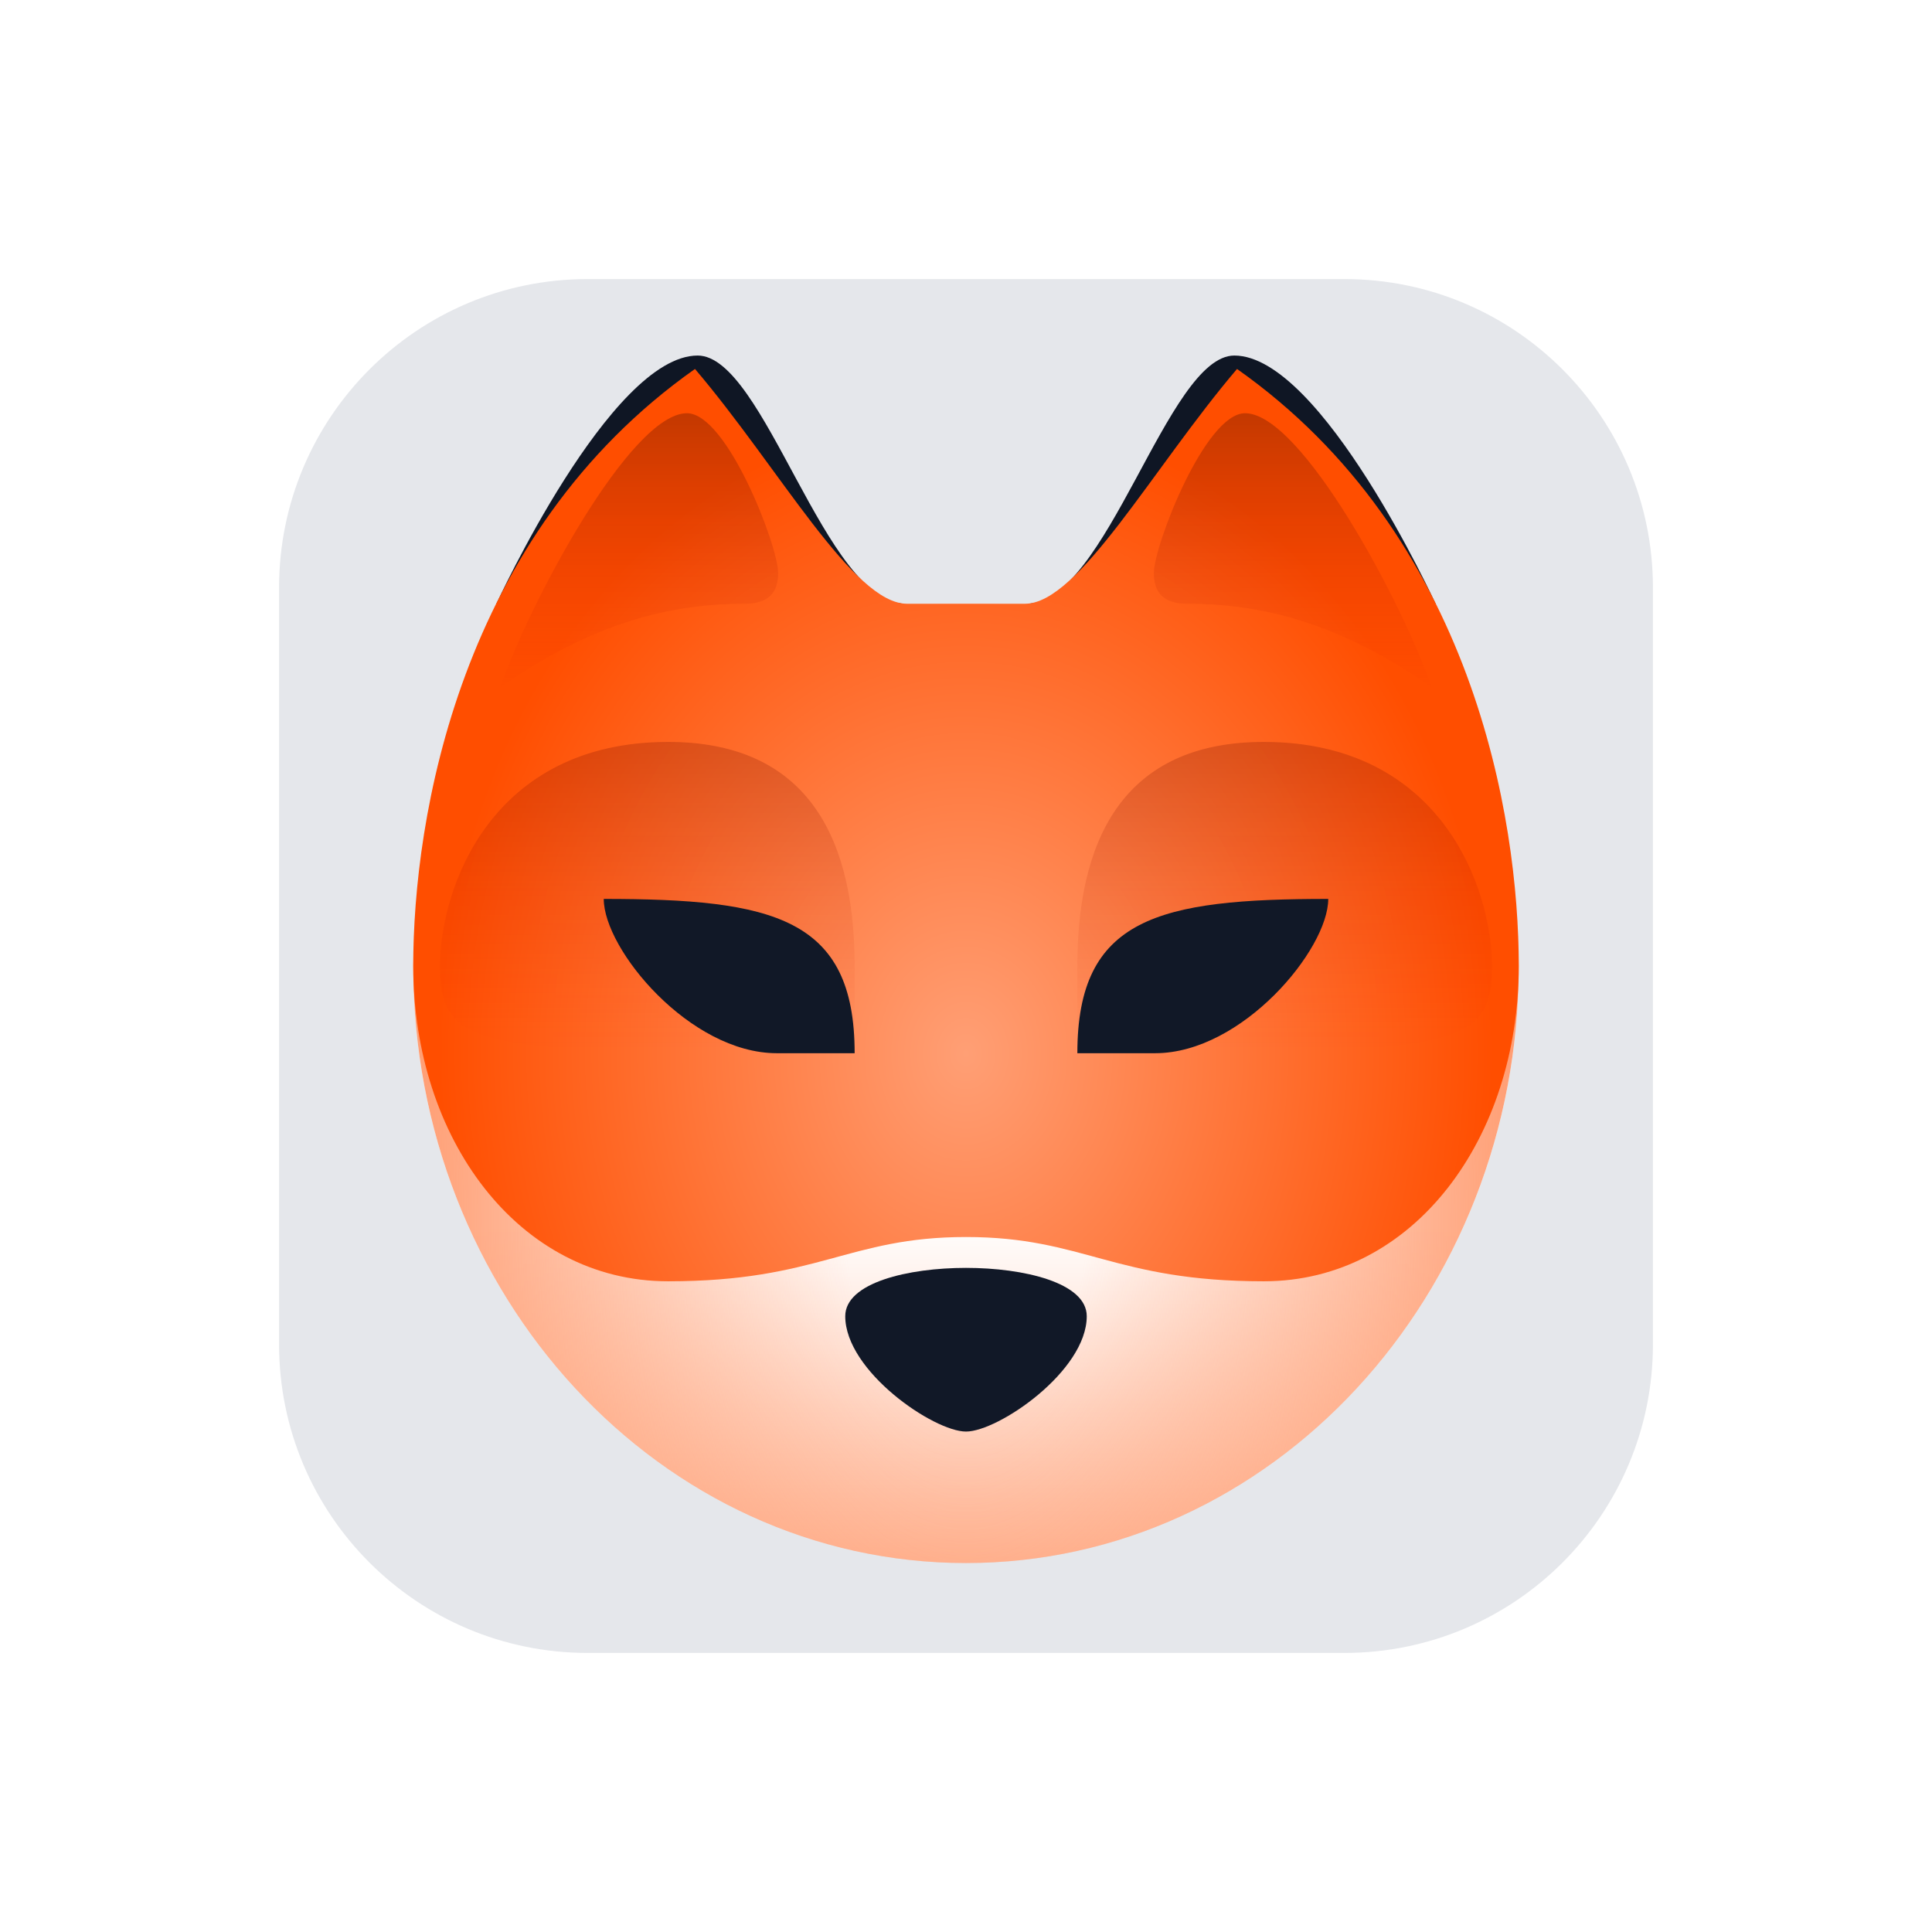
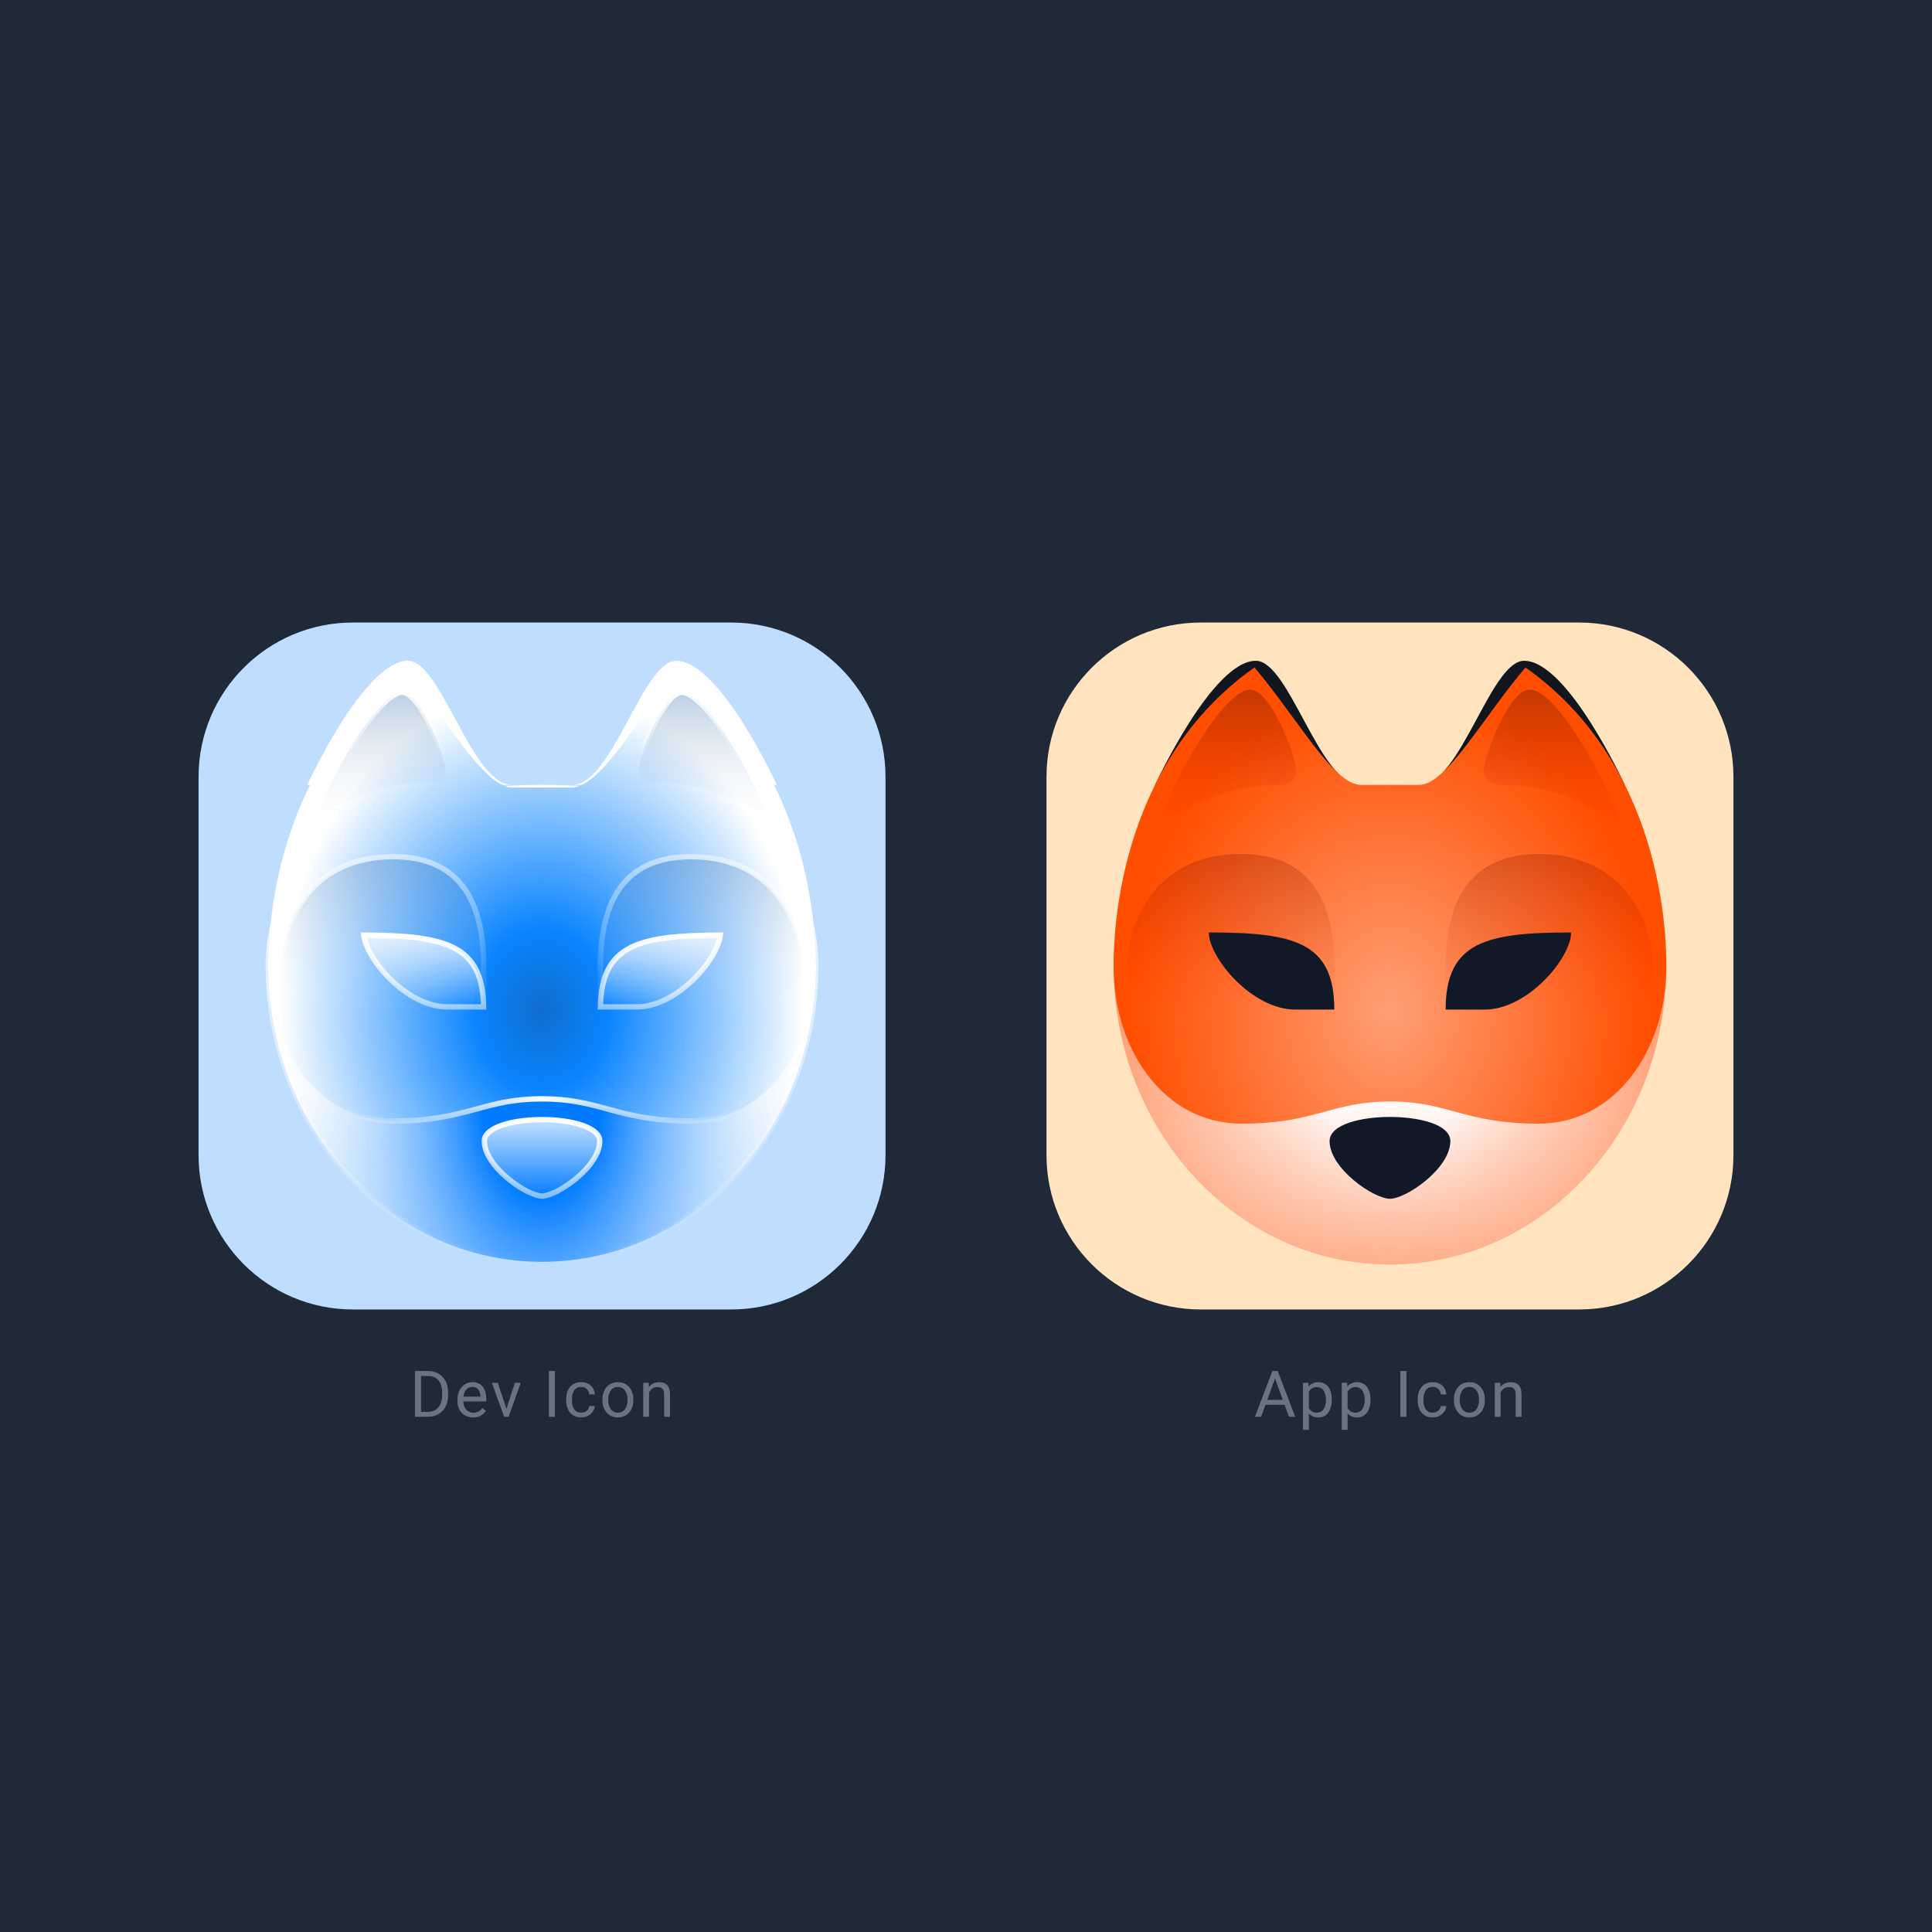
<svg xmlns="http://www.w3.org/2000/svg" width="1440" height="1440" viewBox="0 0 1440 1440" fill="none">
-   <rect width="1440" height="1440" fill="white" />
-   <rect x="208" y="208" width="1024" height="1024" rx="230" fill="#E5E7EB" />
+   <rect width="1440" height="1440" fill="#1F2937" />
+   <rect width="512" height="512" rx="115" transform="matrix(-1 0 0 1 660 464)" fill="#BFDEFF" />
+   <path d="M504 492.5C479 492.5 456.5 585 426.5 585H579C579 585 536.5 492.5 504 492.5Z" fill="white" />
+   <path d="M304 492.5C329 492.5 351.5 585 381.5 585H229C229 585 271.5 492.5 304 492.5Z" fill="white" />
+   <path d="M200 720C200 841.928 291.477 940.5 404 940.5C516.523 940.5 608 841.928 608 720C608 671.451 584.24 638.322 546.919 617.221C509.477 596.05 458.369 587 404 587C349.631 587 298.523 596.05 261.081 617.221C223.76 638.322 200 671.451 200 720Z" fill="url(#paint0_linear_302_1132)" />
+   <path d="M200 720C200 841.928 291.477 940.5 404 940.5C516.523 940.5 608 841.928 608 720C608 671.451 584.24 638.322 546.919 617.221C509.477 596.05 458.369 587 404 587C349.631 587 298.523 596.05 261.081 617.221C223.76 638.322 200 671.451 200 720Z" fill="url(#paint1_radial_302_1132)" />
+   <path d="M200 720C200 841.928 291.477 940.5 404 940.5C516.523 940.5 608 841.928 608 720C608 671.451 584.24 638.322 546.919 617.221C509.477 596.05 458.369 587 404 587C349.631 587 298.523 596.05 261.081 617.221C223.76 638.322 200 671.451 200 720Z" stroke="url(#paint2_linear_302_1132)" stroke-width="4" />
+   <path d="M515 835.5C569.469 835.5 608 783.377 608 720C608 665.554 591.245 561.771 505.34 500.195C495.717 511.635 486.525 524.207 477.763 536.19C472.617 543.229 467.62 550.064 462.771 556.347C456.1 564.991 449.714 572.578 443.692 578.016C437.741 583.389 431.788 587 426 587H382C376.212 587 370.259 583.389 364.308 578.016C358.286 572.578 351.9 564.991 345.229 556.347C340.38 550.064 335.383 543.229 330.237 536.19C321.475 524.207 312.283 511.635 302.66 500.195C216.755 561.771 200 665.554 200 720C200 783.377 238.531 835.5 293 835.5C320.757 835.5 337.318 831.42 352.478 827.319C353.4 827.07 354.318 826.82 355.234 826.571C369.443 822.704 383.053 819 404 819C424.947 819 438.557 822.704 452.766 826.571C453.682 826.82 454.6 827.07 455.522 827.319C470.682 831.42 487.243 835.5 515 835.5Z" fill="url(#paint3_radial_302_1132)" stroke="url(#paint4_radial_302_1132)" stroke-width="4" />
+   <path opacity="0.5" d="M210 720C210 705.859 214.651 685.426 227.347 668.579C239.975 651.822 260.638 638.5 293 638.5C316.789 638.5 333.519 646.139 344.367 659.895C355.285 673.738 360.5 694.091 360.5 720V750.5L333.5 750.5C305.003 750.5 282.95 750.248 265.893 749.428C248.81 748.606 236.862 747.219 228.515 744.993C220.183 742.772 215.73 739.791 213.253 735.995C210.734 732.135 210 727.06 210 720Z" fill="url(#paint5_linear_302_1132)" fill-opacity="0.5" stroke="url(#paint6_linear_302_1132)" stroke-width="4" />
+   <path opacity="0.5" d="M598 720C598 705.859 593.349 685.426 580.653 668.579C568.025 651.822 547.362 638.5 515 638.5C491.211 638.5 474.481 646.139 463.633 659.895C452.715 673.738 447.5 694.091 447.5 720V750.5L474.5 750.5C502.997 750.5 525.05 750.248 542.107 749.428C559.19 748.606 571.138 747.219 579.485 744.993C587.817 742.772 592.27 739.791 594.747 735.995C597.266 732.135 598 727.06 598 720Z" fill="url(#paint7_linear_302_1132)" fill-opacity="0.5" stroke="url(#paint8_linear_302_1132)" stroke-width="4" />
+   <path d="M536.876 697.003C506.262 697.083 484.075 698.961 469.448 706.586C462.059 710.437 456.625 715.75 453.006 723.095C449.563 730.083 447.708 739.024 447.516 750.5H474.5C489.938 750.5 505.583 741.242 517.481 729.403C523.402 723.511 528.312 717.059 531.731 710.961C534.655 705.745 536.412 700.922 536.876 697.003Z" fill="url(#paint9_linear_302_1132)" stroke="url(#paint10_linear_302_1132)" stroke-width="4" />
+   <path d="M271.124 697.003C301.738 697.083 323.925 698.961 338.552 706.586C345.941 710.437 351.375 715.75 354.994 723.095C358.437 730.083 360.292 739.024 360.484 750.5H333.5C318.062 750.5 302.417 741.242 290.519 729.403C284.598 723.511 279.688 717.059 276.269 710.961C273.345 705.745 271.588 700.922 271.124 697.003Z" fill="url(#paint11_linear_302_1132)" stroke="url(#paint12_linear_302_1132)" stroke-width="4" />
+   <path d="M361 850.512C361 855.106 362.858 859.972 366.015 864.774C369.163 869.561 373.517 874.153 378.286 878.157C383.051 882.158 388.175 885.525 392.812 887.881C397.522 890.274 401.487 891.5 404 891.5C406.513 891.5 410.478 890.274 415.188 887.881C419.825 885.525 424.949 882.158 429.714 878.157C434.483 874.153 438.837 869.561 441.985 864.774C445.142 859.972 447 855.106 447 850.512C447 848.09 445.888 845.907 443.658 843.909C441.394 841.88 438.06 840.129 433.913 838.706C425.63 835.862 414.618 834.5 404 834.5C393.382 834.5 382.37 835.862 374.087 838.706C369.94 840.129 366.606 841.88 364.342 843.909C362.112 845.907 361 848.09 361 850.512Z" fill="url(#paint13_linear_302_1132)" stroke="url(#paint14_linear_302_1132)" stroke-width="4" />
+   <path d="M263.105 554.336C251.307 573.341 240.516 595.374 234.499 610.908C263.969 591.641 290.795 583 321.5 583C325.786 583 328.287 581.99 329.744 580.537C331.199 579.086 331.98 576.826 332 573.495C331.999 572.487 331.748 570.808 331.207 568.535C330.674 566.297 329.89 563.601 328.893 560.618C326.9 554.651 324.085 547.607 320.809 540.875C317.525 534.128 313.82 527.78 310.067 523.15C308.19 520.835 306.351 519.012 304.603 517.782C302.848 516.547 301.313 516 300 516C297.919 516 295.418 516.887 292.517 518.777C289.637 520.653 286.521 523.416 283.254 526.909C276.721 533.894 269.776 543.591 263.105 554.336Z" fill="url(#paint15_linear_302_1132)" fill-opacity="0.3" stroke="url(#paint16_linear_302_1132)" stroke-width="4" />
+   <path d="M544.895 554.336C556.693 573.341 567.484 595.374 573.501 610.908C544.031 591.641 517.205 583 486.5 583C482.214 583 479.713 581.99 478.256 580.537C476.801 579.086 476.02 576.826 476 573.495C476.001 572.487 476.252 570.808 476.793 568.535C477.326 566.297 478.11 563.601 479.107 560.618C481.1 554.651 483.915 547.607 487.191 540.875C490.475 534.128 494.18 527.78 497.933 523.15C499.81 520.835 501.649 519.012 503.397 517.782C505.152 516.547 506.687 516 508 516C510.081 516 512.582 516.887 515.483 518.777C518.363 520.653 521.479 523.416 524.746 526.909C531.279 533.894 538.224 543.591 544.895 554.336Z" fill="url(#paint17_linear_302_1132)" fill-opacity="0.3" stroke="url(#paint18_linear_302_1132)" stroke-width="4" />
+   <path d="M318.53 1056H311.405L311.452 1052.32H318.53C320.967 1052.32 322.999 1051.81 324.624 1050.8C326.249 1049.77 327.467 1048.33 328.28 1046.48C329.108 1044.62 329.522 1042.45 329.522 1039.97V1037.88C329.522 1035.93 329.288 1034.2 328.819 1032.68C328.35 1031.15 327.663 1029.86 326.757 1028.81C325.85 1027.75 324.741 1026.95 323.428 1026.4C322.132 1025.85 320.639 1025.58 318.952 1025.58H311.264V1021.87H318.952C321.186 1021.87 323.225 1022.25 325.069 1023C326.913 1023.73 328.499 1024.8 329.827 1026.21C331.171 1027.6 332.202 1029.29 332.921 1031.27C333.639 1033.24 333.999 1035.46 333.999 1037.93V1039.97C333.999 1042.44 333.639 1044.66 332.921 1046.65C332.202 1048.62 331.163 1050.3 329.803 1051.69C328.46 1053.08 326.835 1054.15 324.928 1054.9C323.038 1055.63 320.905 1056 318.53 1056ZM313.819 1021.87V1056H309.296V1021.87H313.819ZM352.583 1056.47C350.817 1056.47 349.216 1056.17 347.778 1055.58C346.356 1054.97 345.13 1054.12 344.098 1053.02C343.083 1051.93 342.302 1050.63 341.755 1049.13C341.208 1047.63 340.934 1045.99 340.934 1044.21V1043.23C340.934 1041.16 341.239 1039.33 341.848 1037.72C342.458 1036.09 343.286 1034.72 344.333 1033.59C345.38 1032.47 346.567 1031.62 347.895 1031.04C349.223 1030.46 350.598 1030.17 352.02 1030.17C353.833 1030.17 355.395 1030.48 356.708 1031.11C358.036 1031.73 359.122 1032.61 359.966 1033.73C360.809 1034.84 361.434 1036.16 361.841 1037.67C362.247 1039.17 362.45 1040.81 362.45 1042.59V1044.54H343.512V1041H358.114V1040.67C358.052 1039.55 357.817 1038.45 357.411 1037.39C357.02 1036.33 356.395 1035.45 355.536 1034.77C354.677 1034.08 353.505 1033.73 352.02 1033.73C351.036 1033.73 350.13 1033.95 349.302 1034.37C348.473 1034.77 347.762 1035.38 347.169 1036.2C346.575 1037.01 346.114 1038 345.786 1039.17C345.458 1040.34 345.294 1041.7 345.294 1043.23V1044.21C345.294 1045.41 345.458 1046.55 345.786 1047.61C346.13 1048.66 346.622 1049.58 347.262 1050.37C347.919 1051.17 348.708 1051.8 349.63 1052.25C350.567 1052.7 351.63 1052.93 352.817 1052.93C354.348 1052.93 355.645 1052.62 356.708 1051.99C357.77 1051.37 358.7 1050.53 359.497 1049.48L362.122 1051.57C361.575 1052.4 360.88 1053.19 360.036 1053.94C359.192 1054.69 358.153 1055.3 356.919 1055.77C355.7 1056.23 354.255 1056.47 352.583 1056.47ZM376.815 1052.09L383.753 1030.64H388.183L379.065 1056H376.159L376.815 1052.09ZM371.026 1030.64L378.175 1052.2L378.667 1056H375.761L366.573 1030.64H371.026ZM413.608 1021.87V1056H409.085V1021.87H413.608ZM433.247 1052.91C434.278 1052.91 435.232 1052.7 436.107 1052.27C436.982 1051.85 437.7 1051.27 438.263 1050.54C438.825 1049.79 439.146 1048.94 439.224 1047.98H443.349C443.271 1049.48 442.763 1050.88 441.825 1052.18C440.903 1053.46 439.693 1054.5 438.193 1055.3C436.693 1056.08 435.044 1056.47 433.247 1056.47C431.341 1056.47 429.677 1056.13 428.255 1055.46C426.849 1054.79 425.677 1053.87 424.739 1052.7C423.818 1051.52 423.122 1050.18 422.653 1048.66C422.2 1047.13 421.974 1045.52 421.974 1043.81V1042.83C421.974 1041.12 422.2 1039.52 422.653 1038C423.122 1036.47 423.818 1035.12 424.739 1033.95C425.677 1032.77 426.849 1031.85 428.255 1031.18C429.677 1030.51 431.341 1030.17 433.247 1030.17C435.232 1030.17 436.966 1030.58 438.45 1031.39C439.935 1032.19 441.099 1033.28 441.943 1034.67C442.802 1036.05 443.271 1037.61 443.349 1039.36H439.224C439.146 1038.31 438.849 1037.37 438.333 1036.52C437.833 1035.68 437.146 1035.01 436.271 1034.51C435.411 1033.99 434.403 1033.73 433.247 1033.73C431.919 1033.73 430.802 1034 429.896 1034.53C429.005 1035.05 428.294 1035.75 427.763 1036.64C427.247 1037.52 426.872 1038.49 426.638 1039.57C426.419 1040.63 426.31 1041.72 426.31 1042.83V1043.81C426.31 1044.92 426.419 1046.02 426.638 1047.09C426.857 1048.17 427.224 1049.15 427.739 1050.02C428.271 1050.9 428.982 1051.6 429.872 1052.13C430.778 1052.65 431.903 1052.91 433.247 1052.91ZM448.995 1043.6V1043.06C448.995 1041.23 449.261 1039.54 449.792 1037.98C450.323 1036.4 451.089 1035.03 452.089 1033.87C453.089 1032.7 454.3 1031.8 455.722 1031.16C457.144 1030.5 458.738 1030.17 460.503 1030.17C462.284 1030.17 463.886 1030.5 465.308 1031.16C466.745 1031.8 467.964 1032.7 468.964 1033.87C469.98 1035.03 470.753 1036.4 471.284 1037.98C471.816 1039.54 472.081 1041.23 472.081 1043.06V1043.6C472.081 1045.43 471.816 1047.12 471.284 1048.69C470.753 1050.25 469.98 1051.62 468.964 1052.79C467.964 1053.95 466.753 1054.85 465.331 1055.51C463.925 1056.15 462.331 1056.47 460.55 1056.47C458.769 1056.47 457.167 1056.15 455.745 1055.51C454.323 1054.85 453.105 1053.95 452.089 1052.79C451.089 1051.62 450.323 1050.25 449.792 1048.69C449.261 1047.12 448.995 1045.43 448.995 1043.6ZM453.331 1043.06V1043.6C453.331 1044.87 453.48 1046.06 453.777 1047.19C454.073 1048.3 454.519 1049.28 455.113 1050.14C455.722 1051 456.48 1051.68 457.386 1052.18C458.292 1052.66 459.347 1052.91 460.55 1052.91C461.738 1052.91 462.777 1052.66 463.667 1052.18C464.573 1051.68 465.323 1051 465.917 1050.14C466.511 1049.28 466.956 1048.3 467.253 1047.19C467.566 1046.06 467.722 1044.87 467.722 1043.6V1043.06C467.722 1041.81 467.566 1040.63 467.253 1039.52C466.956 1038.4 466.503 1037.41 465.894 1036.55C465.3 1035.67 464.55 1034.98 463.644 1034.48C462.753 1033.98 461.706 1033.73 460.503 1033.73C459.316 1033.73 458.269 1033.98 457.363 1034.48C456.472 1034.98 455.722 1035.67 455.113 1036.55C454.519 1037.41 454.073 1038.4 453.777 1039.52C453.48 1040.63 453.331 1041.81 453.331 1043.06ZM483.775 1036.05V1056H479.439V1030.64H483.54L483.775 1036.05ZM482.743 1042.36L480.939 1042.29C480.954 1040.55 481.212 1038.95 481.712 1037.48C482.212 1036 482.915 1034.71 483.822 1033.62C484.728 1032.52 485.806 1031.68 487.056 1031.09C488.322 1030.48 489.72 1030.17 491.251 1030.17C492.501 1030.17 493.626 1030.34 494.626 1030.69C495.626 1031.02 496.478 1031.55 497.181 1032.28C497.9 1033.02 498.447 1033.97 498.822 1035.14C499.197 1036.3 499.384 1037.71 499.384 1039.38V1056H495.025V1039.34C495.025 1038.01 494.829 1036.95 494.439 1036.15C494.048 1035.34 493.478 1034.75 492.728 1034.39C491.978 1034.02 491.056 1033.83 489.962 1033.83C488.884 1033.83 487.9 1034.05 487.009 1034.51C486.134 1034.96 485.376 1035.59 484.736 1036.38C484.111 1037.18 483.618 1038.09 483.259 1039.12C482.915 1040.14 482.743 1041.22 482.743 1042.36Z" fill="#6B7280" />
+   <path d="M951.257 1024.9L939.96 1056H935.342L948.35 1021.87H951.327L951.257 1024.9ZM960.725 1056L949.405 1024.9L949.335 1021.87H952.311L965.366 1056H960.725ZM960.139 1043.37V1047.07H940.967V1043.37H960.139ZM975.536 1035.52V1065.75H971.177V1030.64H975.161L975.536 1035.52ZM992.622 1043.11V1043.6C992.622 1045.45 992.403 1047.16 991.966 1048.73C991.528 1050.3 990.887 1051.66 990.044 1052.81C989.216 1053.97 988.192 1054.87 986.973 1055.51C985.755 1056.15 984.356 1056.47 982.778 1056.47C981.169 1056.47 979.747 1056.2 978.512 1055.67C977.278 1055.14 976.231 1054.37 975.372 1053.35C974.512 1052.34 973.825 1051.12 973.309 1049.7C972.809 1048.27 972.466 1046.67 972.278 1044.89V1042.27C972.466 1040.39 972.817 1038.71 973.333 1037.23C973.848 1035.74 974.528 1034.48 975.372 1033.43C976.231 1032.37 977.27 1031.56 978.489 1031.02C979.708 1030.45 981.114 1030.17 982.708 1030.17C984.302 1030.17 985.716 1030.48 986.95 1031.11C988.184 1031.72 989.223 1032.59 990.067 1033.73C990.911 1034.87 991.544 1036.24 991.966 1037.84C992.403 1039.41 992.622 1041.17 992.622 1043.11ZM988.262 1043.6V1043.11C988.262 1041.84 988.13 1040.66 987.864 1039.55C987.598 1038.42 987.184 1037.44 986.622 1036.59C986.075 1035.73 985.372 1035.06 984.512 1034.58C983.653 1034.08 982.63 1033.83 981.442 1033.83C980.348 1033.83 979.395 1034.02 978.583 1034.39C977.786 1034.77 977.106 1035.27 976.544 1035.91C975.981 1036.54 975.52 1037.26 975.161 1038.07C974.817 1038.87 974.559 1039.7 974.387 1040.55V1046.62C974.7 1047.72 975.137 1048.75 975.7 1049.72C976.262 1050.67 977.012 1051.45 977.95 1052.04C978.887 1052.62 980.067 1052.91 981.489 1052.91C982.661 1052.91 983.669 1052.66 984.512 1052.18C985.372 1051.68 986.075 1051 986.622 1050.14C987.184 1049.28 987.598 1048.3 987.864 1047.19C988.13 1046.06 988.262 1044.87 988.262 1043.6ZM1004.41 1035.52V1065.75H1000.05V1030.64H1004.03L1004.41 1035.52ZM1021.5 1043.11V1043.6C1021.5 1045.45 1021.28 1047.16 1020.84 1048.73C1020.4 1050.3 1019.76 1051.66 1018.92 1052.81C1018.09 1053.97 1017.07 1054.87 1015.85 1055.51C1014.63 1056.15 1013.23 1056.47 1011.65 1056.47C1010.04 1056.47 1008.62 1056.2 1007.39 1055.67C1006.15 1055.14 1005.1 1054.37 1004.24 1053.35C1003.39 1052.34 1002.7 1051.12 1002.18 1049.7C1001.68 1048.27 1001.34 1046.67 1001.15 1044.89V1042.27C1001.34 1040.39 1001.69 1038.71 1002.21 1037.23C1002.72 1035.74 1003.4 1034.48 1004.24 1033.43C1005.1 1032.37 1006.14 1031.56 1007.36 1031.02C1008.58 1030.45 1009.99 1030.17 1011.58 1030.17C1013.17 1030.17 1014.59 1030.48 1015.82 1031.11C1017.06 1031.72 1018.1 1032.59 1018.94 1033.73C1019.78 1034.87 1020.42 1036.24 1020.84 1037.84C1021.28 1039.41 1021.5 1041.17 1021.5 1043.11ZM1017.14 1043.6V1043.11C1017.14 1041.84 1017 1040.66 1016.74 1039.55C1016.47 1038.42 1016.06 1037.44 1015.5 1036.59C1014.95 1035.73 1014.25 1035.06 1013.39 1034.58C1012.53 1034.08 1011.5 1033.83 1010.32 1033.83C1009.22 1033.83 1008.27 1034.02 1007.46 1034.39C1006.66 1034.77 1005.98 1035.27 1005.42 1035.91C1004.85 1036.54 1004.39 1037.26 1004.03 1038.07C1003.69 1038.87 1003.43 1039.7 1003.26 1040.55V1046.62C1003.57 1047.72 1004.01 1048.75 1004.57 1049.72C1005.14 1050.67 1005.89 1051.45 1006.82 1052.04C1007.76 1052.62 1008.94 1052.91 1010.36 1052.91C1011.53 1052.91 1012.54 1052.66 1013.39 1052.18C1014.25 1051.68 1014.95 1051 1015.5 1050.14C1016.06 1049.28 1016.47 1048.3 1016.74 1047.19C1017 1046.06 1017.14 1044.87 1017.14 1043.6ZM1048.28 1021.87V1056H1043.76V1021.87H1048.28ZM1067.92 1052.91C1068.95 1052.91 1069.9 1052.7 1070.78 1052.27C1071.65 1051.85 1072.37 1051.27 1072.93 1050.54C1073.5 1049.79 1073.82 1048.94 1073.9 1047.98H1078.02C1077.94 1049.48 1077.43 1050.88 1076.5 1052.18C1075.58 1053.46 1074.36 1054.5 1072.86 1055.3C1071.36 1056.08 1069.72 1056.47 1067.92 1056.47C1066.01 1056.47 1064.35 1056.13 1062.93 1055.46C1061.52 1054.79 1060.35 1053.87 1059.41 1052.7C1058.49 1051.52 1057.79 1050.18 1057.33 1048.66C1056.87 1047.13 1056.65 1045.52 1056.65 1043.81V1042.83C1056.65 1041.12 1056.87 1039.52 1057.33 1038C1057.79 1036.47 1058.49 1035.12 1059.41 1033.95C1060.35 1032.77 1061.52 1031.85 1062.93 1031.18C1064.35 1030.51 1066.01 1030.17 1067.92 1030.17C1069.9 1030.17 1071.64 1030.58 1073.12 1031.39C1074.61 1032.19 1075.77 1033.28 1076.61 1034.67C1077.47 1036.05 1077.94 1037.61 1078.02 1039.36H1073.9C1073.82 1038.31 1073.52 1037.37 1073.01 1036.52C1072.51 1035.68 1071.82 1035.01 1070.94 1034.51C1070.08 1033.99 1069.08 1033.73 1067.92 1033.73C1066.59 1033.73 1065.47 1034 1064.57 1034.53C1063.68 1035.05 1062.97 1035.75 1062.43 1036.64C1061.92 1037.52 1061.54 1038.49 1061.31 1039.57C1061.09 1040.63 1060.98 1041.72 1060.98 1042.83V1043.81C1060.98 1044.92 1061.09 1046.02 1061.31 1047.09C1061.53 1048.17 1061.9 1049.15 1062.41 1050.02C1062.94 1050.9 1063.65 1051.6 1064.54 1052.13C1065.45 1052.65 1066.58 1052.91 1067.92 1052.91ZM1083.67 1043.6V1043.06C1083.67 1041.23 1083.93 1039.54 1084.46 1037.98C1085 1036.4 1085.76 1035.03 1086.76 1033.87C1087.76 1032.7 1088.97 1031.8 1090.39 1031.16C1091.82 1030.5 1093.41 1030.17 1095.18 1030.17C1096.96 1030.17 1098.56 1030.5 1099.98 1031.16C1101.42 1031.8 1102.64 1032.7 1103.64 1033.87C1104.65 1035.03 1105.43 1036.4 1105.96 1037.98C1106.49 1039.54 1106.75 1041.23 1106.75 1043.06V1043.6C1106.75 1045.43 1106.49 1047.12 1105.96 1048.69C1105.43 1050.25 1104.65 1051.62 1103.64 1052.79C1102.64 1053.95 1101.43 1054.85 1100 1055.51C1098.6 1056.15 1097 1056.47 1095.22 1056.47C1093.44 1056.47 1091.84 1056.15 1090.42 1055.51C1089 1054.85 1087.78 1053.95 1086.76 1052.79C1085.76 1051.62 1085 1050.25 1084.46 1048.69C1083.93 1047.12 1083.67 1045.43 1083.67 1043.6ZM1088 1043.06V1043.6C1088 1044.87 1088.15 1046.06 1088.45 1047.19C1088.75 1048.3 1089.19 1049.28 1089.78 1050.14C1090.39 1051 1091.15 1051.68 1092.06 1052.18C1092.96 1052.66 1094.02 1052.91 1095.22 1052.91C1096.41 1052.91 1097.45 1052.66 1098.34 1052.18C1099.25 1051.68 1100 1051 1100.59 1050.14C1101.18 1049.28 1101.63 1048.3 1101.93 1047.19C1102.24 1046.06 1102.39 1044.87 1102.39 1043.6V1043.06C1102.39 1041.81 1102.24 1040.63 1101.93 1039.52C1101.63 1038.4 1101.18 1037.41 1100.57 1036.55C1099.97 1035.67 1099.22 1034.98 1098.32 1034.48C1097.43 1033.98 1096.38 1033.73 1095.18 1033.73C1093.99 1033.73 1092.94 1033.98 1092.03 1034.48C1091.14 1034.98 1090.39 1035.67 1089.78 1036.55C1089.19 1037.41 1088.75 1038.4 1088.45 1039.52C1088.15 1040.63 1088 1041.81 1088 1043.06ZM1118.45 1036.05V1056H1114.11V1030.64H1118.21L1118.45 1036.05ZM1117.42 1042.36L1115.61 1042.29C1115.63 1040.55 1115.88 1038.95 1116.38 1037.48C1116.88 1036 1117.59 1034.71 1118.49 1033.62C1119.4 1032.52 1120.48 1031.68 1121.73 1031.09C1122.99 1030.48 1124.39 1030.17 1125.92 1030.17C1127.17 1030.17 1128.3 1030.34 1129.3 1030.69C1130.3 1031.02 1131.15 1031.55 1131.85 1032.28C1132.57 1033.02 1133.12 1033.97 1133.49 1035.14C1133.87 1036.3 1134.06 1037.71 1134.06 1039.38V1056H1129.7V1039.34C1129.7 1038.01 1129.5 1036.95 1129.11 1036.15C1128.72 1035.34 1128.15 1034.75 1127.4 1034.39C1126.65 1034.02 1125.73 1033.83 1124.63 1033.83C1123.56 1033.83 1122.57 1034.05 1121.68 1034.51C1120.81 1034.96 1120.05 1035.59 1119.41 1036.38C1118.78 1037.18 1118.29 1038.09 1117.93 1039.12C1117.59 1040.14 1117.42 1041.22 1117.42 1042.36Z" fill="#6B7280" />
+   <rect width="512" height="512" rx="115" transform="matrix(-1 0 0 1 1292 464)" fill="#FFE4BF" />
  <g style="mix-blend-mode:multiply">
-     <path d="M520 265C570 265 615 450 675 450H370C370 450 455 265 520 265Z" fill="#111827" />
+     <path d="M1136 492.5C1111 492.5 1088.5 585 1058.5 585H1211C1211 585 1168.5 492.5 1136 492.5Z" fill="#111827" />
  </g>
  <g style="mix-blend-mode:multiply">
-     <path d="M920 265C870 265 825 450 765 450H1070C1070 450 985 265 920 265Z" fill="#111827" />
+     <path d="M936 492.5C961 492.5 983.5 585 1013.5 585H861C861 585 903.5 492.5 936 492.5Z" fill="#111827" />
  </g>
-   <path d="M1132 720C1132 965.77 947.54 1165 720 1165C492.46 1165 308 965.77 308 720C308 522.558 501.847 450 720 450C938.152 450 1132 522.558 1132 720Z" fill="url(#paint0_linear_2_69)" />
-   <path d="M1132 720C1132 965.77 947.54 1165 720 1165C492.46 1165 308 965.77 308 720C308 522.558 501.847 450 720 450C938.152 450 1132 522.558 1132 720Z" fill="url(#paint1_radial_2_69)" />
-   <path d="M498 955C386 955 308 848 308 720C308 610 342 399 518 275C581 349 636 450 676 450H764C804 450 859 349 922 275C1098 399 1132 610 1132 720C1132 848 1054 955 942 955C830 955 808 922 720 922C632 922 610 955 498 955Z" fill="url(#paint2_radial_2_69)" />
+   <path d="M830 720C830 842.885 922.23 942.5 1036 942.5C1149.77 942.5 1242 842.885 1242 720C1242 621.279 1145.08 585 1036 585C926.924 585 830 621.279 830 720Z" fill="url(#paint19_linear_302_1132)" />
+   <path d="M830 720C830 842.885 922.23 942.5 1036 942.5C1149.77 942.5 1242 842.885 1242 720C1242 621.279 1145.08 585 1036 585C926.924 585 830 621.279 830 720Z" fill="url(#paint20_radial_302_1132)" />
+   <path d="M1147 837.5C1203 837.5 1242 784 1242 720C1242 665 1225 559.5 1137 497.5C1105.5 534.5 1078 585 1058 585H1014C994 585 966.5 534.5 935 497.5C847 559.5 830 665 830 720C830 784 869 837.5 925 837.5C981 837.5 992 821 1036 821C1080 821 1091 837.5 1147 837.5Z" fill="url(#paint21_radial_302_1132)" />
  <g style="mix-blend-mode:multiply" opacity="0.5">
-     <path d="M942 553C1074 553 1112 662 1112 720C1112 776.938 1089 785 861 785L803 785V720C803 615.5 845 553 942 553Z" fill="url(#paint3_linear_2_69)" fill-opacity="0.5" />
+     <path d="M925 636.5C859 636.5 840 691 840 720C840 748.469 851.5 752.5 965.5 752.5L994.5 752.5V720C994.5 667.75 973.5 636.5 925 636.5Z" fill="url(#paint22_linear_302_1132)" fill-opacity="0.5" />
  </g>
  <g style="mix-blend-mode:multiply" opacity="0.5">
-     <path d="M498 553C366 553 328 662 328 720C328 776.938 351 785 579 785L637 785V720C637 615.5 595 553 498 553Z" fill="url(#paint4_linear_2_69)" fill-opacity="0.5" />
+     <path d="M1147 636.5C1213 636.5 1232 691 1232 720C1232 748.469 1220.5 752.5 1106.5 752.5L1077.5 752.5V720C1077.5 667.75 1098.5 636.5 1147 636.5Z" fill="url(#paint23_linear_302_1132)" fill-opacity="0.5" />
  </g>
-   <path d="M637 785C637 684 576.544 670 450 670C450 707.709 514.243 785 579 785H637Z" fill="#111827" />
-   <path d="M803 785C803 684 863.456 670 990 670C990 707.709 925.757 785 861 785H803Z" fill="#111827" />
-   <path d="M720 1067C744 1067 810 1022 810 981.024C810 956 763 945 720 945C677 945 630 956 630 981.024C630 1022 696 1067 720 1067Z" fill="#111827" />
+   <path d="M1077.5 752.5C1077.5 702 1107.73 695 1171 695C1171 713.854 1138.88 752.5 1106.5 752.5H1077.5Z" fill="#111827" />
+   <path d="M994.5 752.5C994.5 702 964.272 695 901 695C901 713.854 933.121 752.5 965.5 752.5H994.5Z" fill="#111827" />
+   <path d="M1036 893.5C1024 893.5 991 871 991 850.512C991 838 1014.5 832.5 1036 832.5C1057.5 832.5 1081 838 1081 850.512C1081 871 1048 893.5 1036 893.5Z" fill="#111827" />
  <g style="mix-blend-mode:multiply">
-     <path d="M1067 512C1004.5 469 949 450 885 450C866.749 450 860.082 441.416 860 427C860 407 898.096 308 928 308C970 308 1045.5 449.5 1067 512Z" fill="url(#paint5_linear_2_69)" fill-opacity="0.3" />
+     <path d="M862.5 616C893.75 594.5 921.5 585 953.5 585C962.625 585 965.959 580.708 966 573.5C966 563.5 946.952 514 932 514C911 514 873.25 584.75 862.5 616Z" fill="url(#paint24_linear_302_1132)" fill-opacity="0.3" />
  </g>
  <g style="mix-blend-mode:multiply">
-     <path d="M373 512C435.5 469 491 450 555 450C573.251 450 579.918 441.416 580 427C580 407 541.904 308 512 308C470 308 394.5 449.5 373 512Z" fill="url(#paint6_linear_2_69)" fill-opacity="0.3" />
+     <path d="M1209.5 616C1178.25 594.5 1150.5 585 1118.5 585C1109.37 585 1106.04 580.708 1106 573.5C1106 563.5 1125.05 514 1140 514C1161 514 1198.75 584.75 1209.5 616Z" fill="url(#paint25_linear_302_1132)" fill-opacity="0.3" />
  </g>
  <defs>
-     <linearGradient id="paint0_linear_2_69" x1="720" y1="910" x2="720" y2="1232" gradientUnits="userSpaceOnUse">
+     <linearGradient id="paint0_linear_302_1132" x1="404" y1="815" x2="404" y2="976" gradientUnits="userSpaceOnUse">
+       <stop stop-color="white" />
+       <stop offset="1" stop-color="#BFDEFF" />
+     </linearGradient>
+     <radialGradient id="paint1_radial_302_1132" cx="0" cy="0" r="1" gradientUnits="userSpaceOnUse" gradientTransform="translate(404 815) scale(206 351)">
+       <stop offset="0.218" stop-color="#007BFF" />
+       <stop offset="1" stop-color="white" stop-opacity="0" />
+     </radialGradient>
+     <linearGradient id="paint2_linear_302_1132" x1="404" y1="585" x2="404" y2="942.5" gradientUnits="userSpaceOnUse">
+       <stop stop-color="white" />
+       <stop offset="1" stop-color="white" stop-opacity="0" />
+     </linearGradient>
+     <radialGradient id="paint3_radial_302_1132" cx="0" cy="0" r="1" gradientUnits="userSpaceOnUse" gradientTransform="translate(404 752.5) rotate(-90) scale(238.5 196.002)">
+       <stop stop-color="#0F6DCD" />
+       <stop offset="0.25" stop-color="#0A84FF" />
+       <stop offset="1" stop-color="white" />
+     </radialGradient>
+     <radialGradient id="paint4_radial_302_1132" cx="0" cy="0" r="1" gradientUnits="userSpaceOnUse" gradientTransform="translate(404 817) rotate(90) scale(125.5 152.076)">
+       <stop stop-color="white" />
+       <stop offset="1" stop-color="white" stop-opacity="0" />
+     </radialGradient>
+     <linearGradient id="paint5_linear_302_1132" x1="265.773" y1="636.5" x2="265.773" y2="752.5" gradientUnits="userSpaceOnUse">
+       <stop stop-color="#15569B" />
+       <stop offset="1" stop-color="white" stop-opacity="0" />
+     </linearGradient>
+     <linearGradient id="paint6_linear_302_1132" x1="285.25" y1="636.5" x2="285.25" y2="752.5" gradientUnits="userSpaceOnUse">
+       <stop stop-color="white" />
+       <stop offset="1" stop-color="white" stop-opacity="0" />
+     </linearGradient>
+     <linearGradient id="paint7_linear_302_1132" x1="542.227" y1="636.5" x2="542.227" y2="752.5" gradientUnits="userSpaceOnUse">
+       <stop stop-color="#15569B" />
+       <stop offset="1" stop-color="white" stop-opacity="0" />
+     </linearGradient>
+     <linearGradient id="paint8_linear_302_1132" x1="522.75" y1="636.5" x2="522.75" y2="752.5" gradientUnits="userSpaceOnUse">
+       <stop stop-color="white" />
+       <stop offset="1" stop-color="white" stop-opacity="0" />
+     </linearGradient>
+     <linearGradient id="paint9_linear_302_1132" x1="492.25" y1="695" x2="492.25" y2="752.5" gradientUnits="userSpaceOnUse">
+       <stop stop-color="white" stop-opacity="0.8" />
+       <stop offset="1" stop-color="white" stop-opacity="0" />
+     </linearGradient>
+     <linearGradient id="paint10_linear_302_1132" x1="492.25" y1="695" x2="492.25" y2="752.5" gradientUnits="userSpaceOnUse">
+       <stop stop-color="white" />
+       <stop offset="1" stop-color="white" stop-opacity="0.5" />
+     </linearGradient>
+     <linearGradient id="paint11_linear_302_1132" x1="315.75" y1="695" x2="315.75" y2="752.5" gradientUnits="userSpaceOnUse">
+       <stop stop-color="white" stop-opacity="0.8" />
+       <stop offset="1" stop-color="white" stop-opacity="0" />
+     </linearGradient>
+     <linearGradient id="paint12_linear_302_1132" x1="315.75" y1="695" x2="315.75" y2="752.5" gradientUnits="userSpaceOnUse">
+       <stop stop-color="white" />
+       <stop offset="1" stop-color="white" stop-opacity="0.5" />
+     </linearGradient>
+     <linearGradient id="paint13_linear_302_1132" x1="404" y1="832.5" x2="404" y2="893.5" gradientUnits="userSpaceOnUse">
+       <stop stop-color="white" stop-opacity="0.8" />
+       <stop offset="1" stop-color="white" stop-opacity="0" />
+     </linearGradient>
+     <linearGradient id="paint14_linear_302_1132" x1="404" y1="832.5" x2="404" y2="893.5" gradientUnits="userSpaceOnUse">
+       <stop stop-color="white" />
+       <stop offset="1" stop-color="white" stop-opacity="0.5" />
+     </linearGradient>
+     <linearGradient id="paint15_linear_302_1132" x1="295.75" y1="514" x2="295.75" y2="625" gradientUnits="userSpaceOnUse">
+       <stop stop-color="#15569B" />
+       <stop offset="1" stop-color="white" stop-opacity="0" />
+     </linearGradient>
+     <linearGradient id="paint16_linear_302_1132" x1="282.25" y1="514" x2="282.25" y2="616" gradientUnits="userSpaceOnUse">
+       <stop stop-color="white" />
+       <stop offset="0.5" stop-color="white" stop-opacity="0" />
+     </linearGradient>
+     <linearGradient id="paint17_linear_302_1132" x1="512.25" y1="514" x2="512.25" y2="625" gradientUnits="userSpaceOnUse">
+       <stop stop-color="#15569B" />
+       <stop offset="1" stop-color="white" stop-opacity="0" />
+     </linearGradient>
+     <linearGradient id="paint18_linear_302_1132" x1="525.75" y1="514" x2="525.75" y2="616" gradientUnits="userSpaceOnUse">
+       <stop stop-color="white" />
+       <stop offset="0.5" stop-color="white" stop-opacity="0" />
+     </linearGradient>
+     <linearGradient id="paint19_linear_302_1132" x1="1036" y1="815" x2="1036" y2="976" gradientUnits="userSpaceOnUse">
      <stop stop-color="white" />
      <stop offset="1" stop-color="#FF9F75" />
    </linearGradient>
-     <radialGradient id="paint1_radial_2_69" cx="0" cy="0" r="1" gradientUnits="userSpaceOnUse" gradientTransform="translate(720 910) rotate(180) scale(412 702)">
+     <radialGradient id="paint20_radial_302_1132" cx="0" cy="0" r="1" gradientUnits="userSpaceOnUse" gradientTransform="translate(1036 815) scale(206 351)">
      <stop offset="0.218" stop-color="#FF9F75" stop-opacity="0" />
      <stop offset="1" stop-color="#FF9F75" />
    </radialGradient>
-     <radialGradient id="paint2_radial_2_69" cx="0" cy="0" r="1" gradientUnits="userSpaceOnUse" gradientTransform="translate(720 785) rotate(-90) scale(477 392.004)">
+     <radialGradient id="paint21_radial_302_1132" cx="0" cy="0" r="1" gradientUnits="userSpaceOnUse" gradientTransform="translate(1036 752.5) rotate(-90) scale(238.5 196.002)">
      <stop stop-color="#FF9F75" />
      <stop offset="1" stop-color="#FF4E00" />
    </radialGradient>
-     <linearGradient id="paint3_linear_2_69" x1="996.454" y1="553" x2="996.454" y2="785" gradientUnits="userSpaceOnUse">
+     <linearGradient id="paint22_linear_302_1132" x1="897.773" y1="636.5" x2="897.773" y2="752.5" gradientUnits="userSpaceOnUse">
      <stop stop-color="#712200" />
      <stop offset="1" stop-color="#FF4E00" stop-opacity="0" />
    </linearGradient>
-     <linearGradient id="paint4_linear_2_69" x1="443.546" y1="553" x2="443.546" y2="785" gradientUnits="userSpaceOnUse">
+     <linearGradient id="paint23_linear_302_1132" x1="1174.23" y1="636.5" x2="1174.23" y2="752.5" gradientUnits="userSpaceOnUse">
      <stop stop-color="#712200" />
      <stop offset="1" stop-color="#FF4E00" stop-opacity="0" />
    </linearGradient>
-     <linearGradient id="paint5_linear_2_69" x1="936.5" y1="308" x2="936.5" y2="530" gradientUnits="userSpaceOnUse">
+     <linearGradient id="paint24_linear_302_1132" x1="927.75" y1="514" x2="927.75" y2="625" gradientUnits="userSpaceOnUse">
      <stop stop-color="#381100" />
      <stop offset="1" stop-color="#FF4E00" stop-opacity="0" />
    </linearGradient>
-     <linearGradient id="paint6_linear_2_69" x1="503.5" y1="308" x2="503.5" y2="530" gradientUnits="userSpaceOnUse">
+     <linearGradient id="paint25_linear_302_1132" x1="1144.25" y1="514" x2="1144.25" y2="625" gradientUnits="userSpaceOnUse">
      <stop stop-color="#381100" />
      <stop offset="1" stop-color="#FF4E00" stop-opacity="0" />
    </linearGradient>
  </defs>
</svg>
